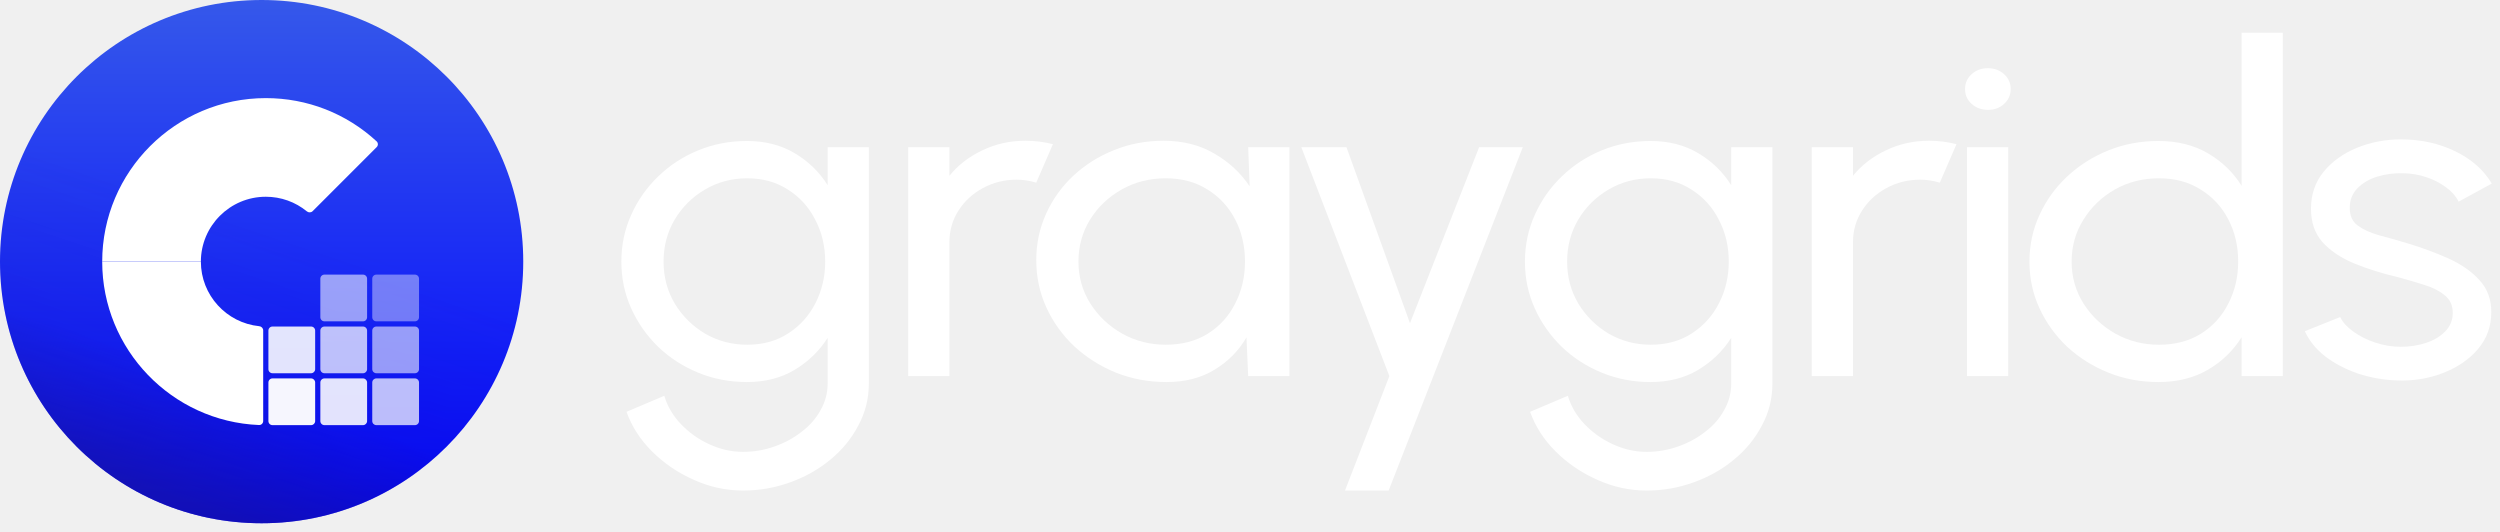
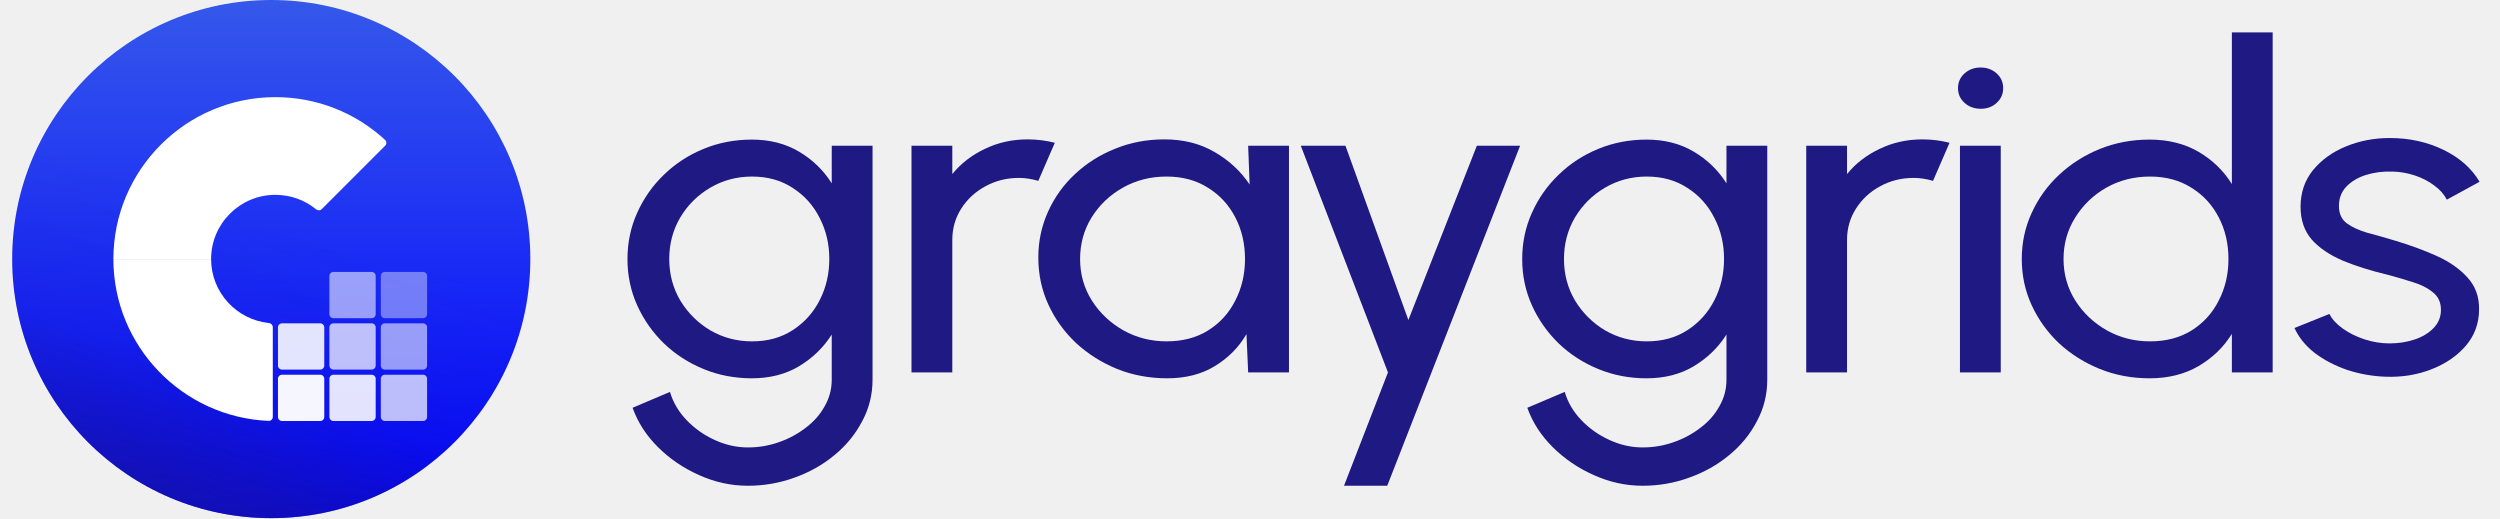
- <svg xmlns="http://www.w3.org/2000/svg" width="160" height="34" viewBox="0 0 160 34" fill="none">
-   <g clip-path="url(#clip0_2128_2)">
-     <path d="M33.488 16.744C33.488 7.497 25.992 0 16.744 0C7.497 0 0 7.497 0 16.744C0 25.992 7.497 33.488 16.744 33.488C25.992 33.488 33.488 25.992 33.488 16.744Z" fill="url(#paint0_linear_2128_2)" />
-     <path d="M33.488 16.744C33.488 7.497 25.992 0 16.744 0C7.497 0 0 7.497 0 16.744C0 25.992 7.497 33.488 16.744 33.488C25.992 33.488 33.488 25.992 33.488 16.744Z" fill="url(#paint1_linear_2128_2)" fill-opacity="0.56" />
-     <path d="M17.011 6.279C19.662 6.279 22.165 7.259 24.102 9.045C24.21 9.144 24.211 9.312 24.108 9.415L20.008 13.515C19.908 13.614 19.749 13.617 19.64 13.528C18.9 12.922 17.981 12.592 17.012 12.592C14.72 12.591 12.856 14.455 12.856 16.744H6.541C6.541 10.974 11.239 6.279 17.011 6.279Z" fill="white" />
-     <path d="M12.856 16.744C12.856 18.893 14.497 20.666 16.593 20.877C16.733 20.891 16.844 21.005 16.844 21.146V26.944C16.844 27.09 16.724 27.208 16.578 27.202C11.004 26.973 6.541 22.37 6.541 16.744H12.856Z" fill="white" />
-     <path opacity="0.56" d="M23.233 17.575H20.763C20.619 17.575 20.502 17.692 20.502 17.836V20.304C20.502 20.448 20.619 20.566 20.763 20.566H23.233C23.377 20.566 23.494 20.448 23.494 20.304V17.836C23.494 17.692 23.377 17.575 23.233 17.575Z" fill="white" />
-     <path opacity="0.4" d="M26.555 17.575H24.086C23.941 17.575 23.824 17.692 23.824 17.836V20.304C23.824 20.448 23.941 20.566 24.086 20.566H26.555C26.699 20.566 26.817 20.448 26.817 20.304V17.836C26.817 17.692 26.699 17.575 26.555 17.575Z" fill="white" />
-     <path opacity="0.72" d="M23.233 20.898H20.763C20.619 20.898 20.502 21.015 20.502 21.159V23.627C20.502 23.771 20.619 23.888 20.763 23.888H23.233C23.377 23.888 23.494 23.771 23.494 23.627V21.159C23.494 21.015 23.377 20.898 23.233 20.898Z" fill="white" />
-     <path opacity="0.88" d="M19.909 20.898H17.439C17.295 20.898 17.178 21.015 17.178 21.159V23.627C17.178 23.771 17.295 23.888 17.439 23.888H19.909C20.053 23.888 20.17 23.771 20.17 23.627V21.159C20.17 21.015 20.053 20.898 19.909 20.898Z" fill="white" />
-     <path opacity="0.56" d="M26.555 20.898H24.086C23.941 20.898 23.824 21.015 23.824 21.159V23.627C23.824 23.771 23.941 23.888 24.086 23.888H26.555C26.699 23.888 26.817 23.771 26.817 23.627V21.159C26.817 21.015 26.699 20.898 26.555 20.898Z" fill="white" />
-     <path opacity="0.88" d="M23.233 24.218H20.763C20.619 24.218 20.502 24.336 20.502 24.48V26.948C20.502 27.092 20.619 27.209 20.763 27.209H23.233C23.377 27.209 23.494 27.092 23.494 26.948V24.48C23.494 24.336 23.377 24.218 23.233 24.218Z" fill="white" />
-     <path opacity="0.96" d="M19.909 24.218H17.439C17.295 24.218 17.178 24.336 17.178 24.48V26.948C17.178 27.092 17.295 27.209 17.439 27.209H19.909C20.053 27.209 20.17 27.092 20.17 26.948V24.48C20.17 24.336 20.053 24.218 19.909 24.218Z" fill="white" />
-     <path opacity="0.72" d="M26.555 24.218H24.086C23.941 24.218 23.824 24.336 23.824 24.48V26.948C23.824 27.092 23.941 27.209 24.086 27.209H26.555C26.699 27.209 26.817 27.092 26.817 26.948V24.48C26.817 24.336 26.699 24.218 26.555 24.218Z" fill="white" />
-     <path d="M52.969 9.419H55.606V24.538C55.606 25.506 55.381 26.404 54.931 27.234C54.492 28.074 53.895 28.802 53.142 29.417C52.388 30.042 51.53 30.526 50.568 30.868C49.605 31.22 48.6 31.395 47.553 31.395C46.465 31.395 45.413 31.166 44.398 30.707C43.383 30.257 42.494 29.652 41.73 28.89C40.976 28.138 40.432 27.293 40.097 26.355L42.514 25.33C42.713 26.004 43.069 26.609 43.582 27.146C44.105 27.693 44.712 28.123 45.403 28.436C46.104 28.758 46.821 28.919 47.553 28.919C48.244 28.919 48.909 28.807 49.547 28.582C50.196 28.358 50.777 28.045 51.289 27.645C51.813 27.254 52.221 26.79 52.514 26.253C52.817 25.725 52.969 25.154 52.969 24.538V21.623C52.435 22.463 51.729 23.147 50.85 23.674C49.981 24.192 48.966 24.451 47.805 24.451C46.695 24.451 45.654 24.25 44.681 23.85C43.708 23.45 42.855 22.898 42.122 22.194C41.389 21.481 40.814 20.661 40.395 19.733C39.977 18.805 39.767 17.809 39.767 16.744C39.767 15.68 39.977 14.683 40.395 13.755C40.814 12.818 41.389 11.997 42.122 11.294C42.855 10.581 43.708 10.024 44.681 9.624C45.654 9.223 46.695 9.023 47.805 9.023C48.966 9.023 49.981 9.282 50.85 9.799C51.729 10.317 52.435 11.001 52.969 11.851V9.419ZM47.82 22.062C48.836 22.062 49.715 21.818 50.458 21.33C51.211 20.842 51.792 20.192 52.2 19.381C52.608 18.571 52.812 17.692 52.812 16.744C52.812 15.767 52.603 14.879 52.184 14.078C51.776 13.267 51.195 12.622 50.442 12.144C49.699 11.655 48.825 11.411 47.82 11.411C46.837 11.411 45.937 11.65 45.12 12.129C44.304 12.608 43.655 13.252 43.174 14.063C42.703 14.864 42.468 15.758 42.468 16.744C42.468 17.731 42.708 18.629 43.19 19.44C43.681 20.241 44.33 20.881 45.136 21.359C45.952 21.828 46.847 22.062 47.82 22.062Z" fill="white" />
-     <path d="M58.125 24.07V9.419H60.762V11.25C61.317 10.566 62.018 10.024 62.866 9.624C63.714 9.213 64.634 9.008 65.629 9.008C66.236 9.008 66.822 9.082 67.387 9.228L66.319 11.69C65.89 11.562 65.472 11.499 65.064 11.499C64.279 11.499 63.557 11.68 62.897 12.041C62.248 12.393 61.73 12.871 61.343 13.477C60.956 14.082 60.762 14.757 60.762 15.499V24.07H58.125Z" fill="white" />
-     <path d="M79.884 9.419H82.521V24.07H79.884L79.774 21.594C79.282 22.444 78.602 23.132 77.733 23.66C76.875 24.187 75.85 24.451 74.656 24.451C73.505 24.451 72.427 24.25 71.423 23.85C70.418 23.44 69.528 22.878 68.754 22.165C67.99 21.442 67.394 20.612 66.965 19.674C66.535 18.737 66.321 17.726 66.321 16.642C66.321 15.597 66.53 14.61 66.949 13.682C67.368 12.754 67.948 11.944 68.691 11.25C69.445 10.547 70.314 10 71.297 9.609C72.281 9.209 73.338 9.008 74.468 9.008C75.703 9.008 76.786 9.282 77.718 9.829C78.649 10.366 79.402 11.064 79.978 11.924L79.884 9.419ZM74.609 22.062C75.645 22.062 76.54 21.828 77.294 21.359C78.058 20.881 78.644 20.236 79.052 19.425C79.47 18.615 79.68 17.721 79.68 16.744C79.68 15.748 79.47 14.849 79.052 14.048C78.633 13.238 78.042 12.598 77.278 12.129C76.525 11.65 75.635 11.411 74.609 11.411C73.573 11.411 72.632 11.65 71.784 12.129C70.936 12.608 70.261 13.252 69.759 14.063C69.267 14.864 69.021 15.758 69.021 16.744C69.021 17.731 69.277 18.629 69.79 19.44C70.303 20.241 70.983 20.881 71.831 21.359C72.679 21.828 73.605 22.062 74.609 22.062Z" fill="white" />
-     <path d="M94.665 9.419H97.46L88.873 31.395H86.079L88.92 24.07L83.284 9.419H86.173L90.238 20.685L94.665 9.419Z" fill="white" />
-     <path d="M110.798 9.419H113.435V24.538C113.435 25.506 113.21 26.404 112.76 27.234C112.321 28.074 111.724 28.802 110.97 29.417C110.217 30.042 109.359 30.526 108.396 30.868C107.433 31.22 106.429 31.395 105.382 31.395C104.294 31.395 103.242 31.166 102.227 30.707C101.212 30.257 100.323 29.652 99.558 28.89C98.805 28.138 98.26 27.293 97.926 26.355L100.343 25.33C100.542 26.004 100.898 26.609 101.411 27.146C101.934 27.693 102.541 28.123 103.232 28.436C103.933 28.758 104.649 28.919 105.382 28.919C106.073 28.919 106.738 28.807 107.376 28.582C108.025 28.358 108.606 28.045 109.118 27.645C109.642 27.254 110.049 26.79 110.342 26.253C110.647 25.725 110.798 25.154 110.798 24.538V21.623C110.264 22.463 109.558 23.147 108.679 23.674C107.81 24.192 106.795 24.451 105.633 24.451C104.524 24.451 103.483 24.25 102.51 23.85C101.537 23.45 100.684 22.898 99.951 22.194C99.219 21.481 98.643 20.661 98.224 19.733C97.806 18.805 97.596 17.809 97.596 16.744C97.596 15.68 97.806 14.683 98.224 13.755C98.643 12.818 99.219 11.997 99.951 11.294C100.684 10.581 101.537 10.024 102.51 9.624C103.483 9.223 104.524 9.023 105.633 9.023C106.795 9.023 107.81 9.282 108.679 9.799C109.558 10.317 110.264 11.001 110.798 11.851V9.419ZM105.649 22.062C106.664 22.062 107.543 21.818 108.287 21.33C109.04 20.842 109.62 20.192 110.029 19.381C110.437 18.571 110.641 17.692 110.641 16.744C110.641 15.767 110.432 14.879 110.013 14.078C109.605 13.267 109.024 12.622 108.271 12.144C107.527 11.655 106.654 11.411 105.649 11.411C104.665 11.411 103.766 11.65 102.949 12.129C102.133 12.608 101.484 13.252 101.003 14.063C100.532 14.864 100.296 15.758 100.296 16.744C100.296 17.731 100.537 18.629 101.019 19.44C101.51 20.241 102.159 20.881 102.965 21.359C103.781 21.828 104.676 22.062 105.649 22.062Z" fill="white" />
-     <path d="M115.953 24.07V9.419H118.591V11.25C119.146 10.566 119.847 10.024 120.695 9.624C121.542 9.213 122.463 9.008 123.458 9.008C124.064 9.008 124.65 9.082 125.216 9.228L124.148 11.69C123.719 11.562 123.3 11.499 122.892 11.499C122.107 11.499 121.385 11.68 120.726 12.041C120.077 12.393 119.559 12.871 119.172 13.477C118.785 14.082 118.591 14.757 118.591 15.499V24.07H115.953Z" fill="white" />
-     <path d="M125.888 9.419H128.526V24.07H125.888V9.419ZM127.239 7.031C126.82 7.031 126.47 6.904 126.187 6.65C125.904 6.396 125.763 6.078 125.763 5.697C125.763 5.316 125.904 4.999 126.187 4.745C126.47 4.491 126.815 4.364 127.223 4.364C127.632 4.364 127.977 4.491 128.26 4.745C128.541 4.999 128.683 5.316 128.683 5.697C128.683 6.078 128.541 6.396 128.26 6.65C127.987 6.904 127.646 7.031 127.239 7.031Z" fill="white" />
-     <path d="M143.463 2.093H146.1V24.07H143.463V21.579C142.929 22.439 142.212 23.132 141.313 23.66C140.412 24.187 139.355 24.451 138.141 24.451C137.001 24.451 135.933 24.25 134.939 23.85C133.945 23.45 133.066 22.898 132.301 22.194C131.548 21.481 130.957 20.661 130.528 19.733C130.099 18.805 129.885 17.809 129.885 16.744C129.885 15.68 130.099 14.683 130.528 13.755C130.957 12.818 131.548 11.997 132.301 11.294C133.066 10.581 133.945 10.024 134.939 9.624C135.933 9.223 137.001 9.023 138.141 9.023C139.355 9.023 140.412 9.287 141.313 9.814C142.212 10.342 142.929 11.035 143.463 11.895V2.093ZM138.173 22.063C139.208 22.063 140.103 21.828 140.857 21.359C141.621 20.881 142.207 20.236 142.615 19.425C143.033 18.615 143.243 17.721 143.243 16.744C143.243 15.748 143.033 14.849 142.615 14.048C142.196 13.238 141.606 12.598 140.841 12.129C140.087 11.65 139.198 11.411 138.173 11.411C137.137 11.411 136.194 11.65 135.347 12.129C134.51 12.608 133.84 13.252 133.338 14.063C132.835 14.864 132.584 15.758 132.584 16.744C132.584 17.731 132.841 18.629 133.353 19.44C133.866 20.241 134.547 20.881 135.394 21.359C136.242 21.828 137.168 22.063 138.173 22.063Z" fill="white" />
-     <path d="M153.398 24.348C152.55 24.319 151.724 24.172 150.917 23.909C150.122 23.635 149.421 23.269 148.814 22.81C148.218 22.341 147.783 21.804 147.511 21.198L149.771 20.29C149.928 20.622 150.211 20.934 150.62 21.227C151.027 21.52 151.499 21.755 152.032 21.931C152.566 22.107 153.105 22.194 153.649 22.194C154.224 22.194 154.764 22.111 155.266 21.945C155.768 21.779 156.176 21.535 156.49 21.213C156.815 20.881 156.977 20.485 156.977 20.026C156.977 19.538 156.799 19.157 156.443 18.883C156.098 18.6 155.659 18.38 155.125 18.224C154.601 18.058 154.068 17.901 153.524 17.755C152.446 17.501 151.483 17.198 150.635 16.847C149.787 16.485 149.117 16.031 148.626 15.484C148.144 14.927 147.903 14.219 147.903 13.36C147.903 12.451 148.17 11.665 148.704 11.001C149.248 10.337 149.96 9.824 150.839 9.463C151.718 9.101 152.66 8.92 153.664 8.92C154.931 8.92 156.087 9.174 157.134 9.682C158.18 10.19 158.96 10.879 159.473 11.748L157.353 12.905C157.176 12.554 156.903 12.246 156.538 11.982C156.171 11.709 155.753 11.494 155.282 11.338C154.81 11.182 154.329 11.098 153.837 11.089C153.231 11.069 152.66 11.143 152.126 11.309C151.603 11.475 151.18 11.729 150.855 12.07C150.54 12.402 150.384 12.818 150.384 13.316C150.384 13.804 150.552 14.175 150.886 14.429C151.232 14.683 151.676 14.888 152.22 15.045C152.775 15.191 153.377 15.362 154.026 15.557C154.978 15.841 155.868 16.168 156.694 16.539C157.521 16.91 158.185 17.374 158.687 17.931C159.201 18.488 159.452 19.176 159.441 19.997C159.441 20.895 159.153 21.682 158.578 22.356C158.003 23.02 157.254 23.528 156.333 23.879C155.422 24.231 154.445 24.387 153.398 24.348Z" fill="white" />
+ <svg xmlns="http://www.w3.org/2000/svg" width="193" height="40" viewBox="0 0 193 40" fill="none">
+   <g clip-path="url(#clip0_2911_90)">
+     <path d="M40.941 20C40.941 8.954 31.987 0 20.941 0C9.895 0 0.941 8.954 0.941 20C0.941 31.046 9.895 40 20.941 40C31.987 40 40.941 31.046 40.941 20Z" fill="url(#paint0_linear_2911_90)" />
+     <path d="M40.941 20C40.941 8.954 31.987 0 20.941 0C9.895 0 0.941 8.954 0.941 20C0.941 31.046 9.895 40 20.941 40C31.987 40 40.941 31.046 40.941 20Z" fill="url(#paint1_linear_2911_90)" fill-opacity="0.56" />
+     <path d="M21.259 7.5C24.427 7.5 27.416 8.67 29.73 10.803C29.858 10.922 29.86 11.123 29.736 11.246L24.839 16.143C24.721 16.262 24.53 16.265 24.4 16.158C23.516 15.434 22.418 15.041 21.262 15.041C18.523 15.039 16.297 17.266 16.297 20H8.754C8.754 13.107 14.365 7.5 21.259 7.5Z" fill="white" />
+     <path d="M16.297 20C16.297 22.566 18.258 24.685 20.761 24.936C20.927 24.953 21.06 25.09 21.06 25.257V32.183C21.06 32.357 20.916 32.498 20.742 32.491C14.085 32.218 8.754 26.719 8.754 20H16.297Z" fill="white" />
+     <path opacity="0.56" d="M28.691 20.992H25.742C25.569 20.992 25.429 21.132 25.429 21.305V24.252C25.429 24.425 25.569 24.564 25.742 24.564H28.691C28.863 24.564 29.003 24.425 29.003 24.252V21.305C29.003 21.132 28.863 20.992 28.691 20.992Z" fill="white" />
+     <path opacity="0.4" d="M32.659 20.992H29.71C29.538 20.992 29.398 21.132 29.398 21.305V24.252C29.398 24.425 29.538 24.564 29.71 24.564H32.659C32.832 24.564 32.972 24.425 32.972 24.252V21.305C32.972 21.132 32.832 20.992 32.659 20.992Z" fill="white" />
+     <path opacity="0.72" d="M28.691 24.961H25.742C25.569 24.961 25.429 25.101 25.429 25.274V28.221C25.429 28.393 25.569 28.533 25.742 28.533H28.691C28.863 28.533 29.003 28.393 29.003 28.221V25.274C29.003 25.101 28.863 24.961 28.691 24.961Z" fill="white" />
+     <path opacity="0.88" d="M24.721 24.961H21.772C21.599 24.961 21.459 25.101 21.459 25.274V28.221C21.459 28.393 21.599 28.533 21.772 28.533H24.721C24.894 28.533 25.034 28.393 25.034 28.221V25.274C25.034 25.101 24.894 24.961 24.721 24.961Z" fill="white" />
+     <path opacity="0.56" d="M32.659 24.961H29.71C29.538 24.961 29.398 25.101 29.398 25.274V28.221C29.398 28.393 29.538 28.533 29.71 28.533H32.659C32.832 28.533 32.972 28.393 32.972 28.221V25.274C32.972 25.101 32.832 24.961 32.659 24.961Z" fill="white" />
+     <path opacity="0.88" d="M28.691 28.928H25.742C25.569 28.928 25.429 29.067 25.429 29.24V32.187C25.429 32.36 25.569 32.5 25.742 32.5H28.691C28.863 32.5 29.003 32.36 29.003 32.187V29.24C29.003 29.067 28.863 28.928 28.691 28.928Z" fill="white" />
+     <path opacity="0.96" d="M24.721 28.928H21.772C21.599 28.928 21.459 29.067 21.459 29.24V32.187C21.459 32.36 21.599 32.5 21.772 32.5H24.721C24.894 32.5 25.034 32.36 25.034 32.187V29.24C25.034 29.067 24.894 28.928 24.721 28.928Z" fill="white" />
+     <path opacity="0.72" d="M32.659 28.928H29.71C29.538 28.928 29.398 29.067 29.398 29.24V32.187C29.398 32.36 29.538 32.5 29.71 32.5H32.659C32.832 32.5 32.972 32.36 32.972 32.187V29.24C32.972 29.067 32.832 28.928 32.659 28.928Z" fill="white" />
+     <path d="M64.21 11.25H67.36V29.31C67.36 30.465 67.091 31.538 66.554 32.53C66.029 33.533 65.316 34.402 64.416 35.138C63.516 35.884 62.491 36.462 61.341 36.87C60.191 37.29 58.991 37.5 57.741 37.5C56.441 37.5 55.185 37.226 53.972 36.678C52.76 36.141 51.697 35.417 50.785 34.507C49.885 33.609 49.235 32.6 48.835 31.48L51.722 30.255C51.96 31.06 52.385 31.783 52.997 32.425C53.622 33.078 54.347 33.592 55.172 33.965C56.01 34.35 56.866 34.542 57.741 34.542C58.566 34.542 59.36 34.408 60.122 34.14C60.897 33.872 61.591 33.498 62.204 33.02C62.829 32.553 63.316 31.999 63.666 31.358C64.029 30.728 64.21 30.045 64.21 29.31V25.827C63.572 26.831 62.729 27.647 61.679 28.277C60.641 28.896 59.429 29.205 58.041 29.205C56.716 29.205 55.472 28.966 54.31 28.488C53.147 28.009 52.129 27.35 51.254 26.51C50.379 25.658 49.691 24.678 49.191 23.57C48.691 22.462 48.441 21.272 48.441 20C48.441 18.728 48.691 17.538 49.191 16.43C49.691 15.31 50.379 14.33 51.254 13.49C52.129 12.638 53.147 11.973 54.31 11.495C55.472 11.017 56.716 10.777 58.041 10.777C59.429 10.777 60.641 11.087 61.679 11.705C62.729 12.323 63.572 13.14 64.21 14.155V11.25ZM58.06 26.353C59.272 26.353 60.322 26.061 61.21 25.478C62.11 24.894 62.804 24.118 63.291 23.15C63.779 22.182 64.022 21.132 64.022 20C64.022 18.833 63.772 17.772 63.272 16.815C62.785 15.847 62.091 15.077 61.191 14.505C60.304 13.922 59.26 13.63 58.06 13.63C56.885 13.63 55.81 13.916 54.835 14.488C53.86 15.059 53.085 15.829 52.51 16.798C51.947 17.754 51.666 18.822 51.666 20C51.666 21.178 51.954 22.252 52.529 23.22C53.116 24.177 53.891 24.941 54.854 25.513C55.829 26.073 56.897 26.353 58.06 26.353Z" fill="#1E1983" />
+     <path d="M70.368 28.75V11.25H73.518V13.438C74.181 12.621 75.018 11.973 76.031 11.495C77.043 11.005 78.143 10.76 79.331 10.76C80.056 10.76 80.756 10.848 81.431 11.023L80.156 13.963C79.643 13.811 79.143 13.735 78.656 13.735C77.718 13.735 76.856 13.951 76.068 14.383C75.293 14.803 74.675 15.374 74.212 16.098C73.75 16.821 73.518 17.626 73.518 18.513V28.75H70.368Z" fill="#1E1983" />
+     <path d="M96.358 11.25H99.508V28.75H96.358L96.227 25.793C95.639 26.808 94.827 27.63 93.789 28.26C92.764 28.89 91.539 29.205 90.114 29.205C88.739 29.205 87.452 28.966 86.252 28.488C85.052 27.997 83.989 27.327 83.064 26.475C82.152 25.612 81.439 24.62 80.927 23.5C80.414 22.38 80.158 21.172 80.158 19.878C80.158 18.629 80.408 17.451 80.908 16.343C81.408 15.234 82.102 14.266 82.989 13.438C83.889 12.598 84.927 11.944 86.102 11.477C87.277 10.999 88.539 10.76 89.889 10.76C91.364 10.76 92.658 11.087 93.77 11.74C94.883 12.382 95.783 13.216 96.471 14.243L96.358 11.25ZM90.058 26.352C91.296 26.352 92.364 26.073 93.264 25.512C94.177 24.941 94.877 24.171 95.364 23.203C95.864 22.234 96.114 21.167 96.114 20C96.114 18.81 95.864 17.737 95.364 16.78C94.864 15.812 94.158 15.048 93.246 14.488C92.346 13.916 91.283 13.63 90.058 13.63C88.82 13.63 87.695 13.916 86.683 14.488C85.671 15.059 84.864 15.829 84.264 16.797C83.677 17.754 83.383 18.822 83.383 20C83.383 21.178 83.689 22.252 84.302 23.22C84.914 24.177 85.727 24.941 86.739 25.512C87.752 26.073 88.858 26.352 90.058 26.352Z" fill="#1E1983" />
+     <path d="M114.013 11.25H117.351L107.095 37.5H103.757L107.151 28.75L100.42 11.25H103.87L108.726 24.707L114.013 11.25Z" fill="#1E1983" />
+     <path d="M133.283 11.25H136.433V29.31C136.433 30.465 136.164 31.538 135.627 32.53C135.102 33.533 134.389 34.402 133.489 35.138C132.589 35.884 131.564 36.462 130.414 36.87C129.264 37.29 128.064 37.5 126.814 37.5C125.514 37.5 124.258 37.226 123.046 36.678C121.833 36.141 120.771 35.417 119.858 34.507C118.958 33.609 118.308 32.6 117.908 31.48L120.796 30.255C121.033 31.06 121.458 31.783 122.071 32.425C122.696 33.078 123.421 33.592 124.246 33.965C125.083 34.35 125.939 34.542 126.814 34.542C127.639 34.542 128.433 34.408 129.196 34.14C129.971 33.872 130.664 33.498 131.277 33.02C131.902 32.553 132.389 31.999 132.739 31.358C133.102 30.728 133.283 30.045 133.283 29.31V25.827C132.646 26.831 131.802 27.647 130.752 28.277C129.714 28.896 128.502 29.205 127.114 29.205C125.789 29.205 124.546 28.966 123.383 28.488C122.221 28.009 121.202 27.35 120.327 26.51C119.452 25.658 118.764 24.678 118.264 23.57C117.764 22.462 117.514 21.272 117.514 20C117.514 18.728 117.764 17.538 118.264 16.43C118.764 15.31 119.452 14.33 120.327 13.49C121.202 12.638 122.221 11.973 123.383 11.495C124.546 11.017 125.789 10.777 127.114 10.777C128.502 10.777 129.714 11.087 130.752 11.705C131.802 12.323 132.646 13.14 133.283 14.155V11.25ZM127.133 26.353C128.346 26.353 129.396 26.061 130.283 25.478C131.183 24.894 131.877 24.118 132.364 23.15C132.852 22.182 133.096 21.132 133.096 20C133.096 18.833 132.846 17.772 132.346 16.815C131.858 15.847 131.164 15.077 130.264 14.505C129.377 13.922 128.333 13.63 127.133 13.63C125.958 13.63 124.883 13.916 123.908 14.488C122.933 15.059 122.158 15.829 121.583 16.798C121.021 17.754 120.739 18.822 120.739 20C120.739 21.178 121.027 22.252 121.602 23.22C122.189 24.177 122.964 24.941 123.927 25.513C124.902 26.073 125.971 26.353 127.133 26.353Z" fill="#1E1983" />
+     <path d="M139.441 28.75V11.25H142.591V13.438C143.254 12.621 144.091 11.973 145.104 11.495C146.117 11.005 147.217 10.76 148.404 10.76C149.129 10.76 149.829 10.848 150.504 11.023L149.229 13.963C148.717 13.811 148.217 13.735 147.729 13.735C146.791 13.735 145.929 13.951 145.141 14.383C144.367 14.803 143.748 15.374 143.286 16.098C142.823 16.821 142.591 17.626 142.591 18.513V28.75H139.441Z" fill="#1E1983" />
+     <path d="M151.308 11.25H154.458V28.75H151.308V11.25ZM152.921 8.397C152.421 8.397 152.002 8.246 151.664 7.942C151.327 7.639 151.158 7.26 151.158 6.805C151.158 6.35 151.327 5.971 151.664 5.667C152.002 5.364 152.414 5.212 152.902 5.212C153.39 5.212 153.802 5.364 154.14 5.667C154.477 5.971 154.645 6.35 154.645 6.805C154.645 7.26 154.477 7.639 154.14 7.942C153.814 8.246 153.408 8.397 152.921 8.397Z" fill="#1E1983" />
+     <path d="M172.3 2.5H175.45V28.75H172.3V25.775C171.662 26.802 170.805 27.63 169.731 28.26C168.655 28.89 167.393 29.205 165.943 29.205C164.581 29.205 163.305 28.966 162.118 28.488C160.931 28.009 159.881 27.35 158.968 26.51C158.068 25.658 157.362 24.678 156.85 23.57C156.337 22.462 156.081 21.272 156.081 20C156.081 18.728 156.337 17.538 156.85 16.43C157.362 15.31 158.068 14.33 158.968 13.49C159.881 12.638 160.931 11.973 162.118 11.495C163.305 11.017 164.581 10.777 165.943 10.777C167.393 10.777 168.655 11.092 169.731 11.723C170.805 12.353 171.662 13.181 172.3 14.208V2.5ZM165.981 26.353C167.218 26.353 168.287 26.073 169.187 25.513C170.1 24.941 170.8 24.171 171.287 23.203C171.787 22.234 172.037 21.167 172.037 20C172.037 18.81 171.787 17.737 171.287 16.78C170.787 15.812 170.081 15.048 169.168 14.488C168.268 13.916 167.205 13.63 165.981 13.63C164.743 13.63 163.618 13.916 162.605 14.488C161.605 15.059 160.805 15.829 160.205 16.798C159.605 17.754 159.305 18.822 159.305 20C159.305 21.178 159.612 22.252 160.224 23.22C160.837 24.177 161.65 24.941 162.662 25.513C163.674 26.073 164.781 26.353 165.981 26.353Z" fill="#1E1983" />
+     <path d="M184.166 29.082C183.153 29.047 182.166 28.873 181.203 28.557C180.253 28.231 179.417 27.793 178.691 27.245C177.979 26.685 177.46 26.043 177.134 25.32L179.834 24.235C180.022 24.632 180.36 25.005 180.848 25.355C181.334 25.705 181.898 25.985 182.534 26.195C183.172 26.405 183.816 26.51 184.466 26.51C185.153 26.51 185.798 26.411 186.398 26.213C186.998 26.014 187.484 25.723 187.86 25.338C188.248 24.941 188.441 24.468 188.441 23.92C188.441 23.337 188.229 22.882 187.803 22.555C187.391 22.217 186.866 21.954 186.229 21.767C185.603 21.569 184.966 21.382 184.316 21.208C183.029 20.904 181.879 20.543 180.866 20.123C179.853 19.691 179.053 19.148 178.466 18.495C177.891 17.83 177.603 16.984 177.603 15.958C177.603 14.873 177.922 13.933 178.56 13.14C179.21 12.347 180.06 11.734 181.11 11.303C182.16 10.871 183.284 10.655 184.484 10.655C185.998 10.655 187.379 10.958 188.629 11.565C189.879 12.172 190.81 12.994 191.422 14.033L188.891 15.415C188.679 14.995 188.353 14.628 187.916 14.313C187.479 13.986 186.979 13.729 186.416 13.543C185.853 13.356 185.279 13.257 184.691 13.245C183.966 13.222 183.284 13.309 182.648 13.508C182.022 13.706 181.517 14.009 181.129 14.417C180.753 14.814 180.566 15.31 180.566 15.905C180.566 16.488 180.766 16.932 181.166 17.235C181.579 17.538 182.11 17.783 182.76 17.97C183.422 18.145 184.141 18.349 184.916 18.583C186.053 18.921 187.116 19.312 188.103 19.755C189.091 20.198 189.884 20.753 190.484 21.418C191.098 22.083 191.398 22.905 191.384 23.885C191.384 24.958 191.041 25.898 190.353 26.703C189.666 27.496 188.772 28.102 187.672 28.522C186.584 28.943 185.416 29.129 184.166 29.082Z" fill="#1E1983" />
  </g>
  <defs>
-     <linearGradient id="paint0_linear_2128_2" x1="16.744" y1="0" x2="16.744" y2="33.488" gradientUnits="userSpaceOnUse">
+     <linearGradient id="paint0_linear_2911_90" x1="20.941" y1="0" x2="20.941" y2="40" gradientUnits="userSpaceOnUse">
      <stop stop-color="#3558EA" />
      <stop offset="1" stop-color="#0000FF" />
    </linearGradient>
-     <linearGradient id="paint1_linear_2128_2" x1="21.199" y1="4.865" x2="6.449" y2="48.814" gradientUnits="userSpaceOnUse">
+     <linearGradient id="paint1_linear_2911_90" x1="26.263" y1="5.81" x2="8.644" y2="58.305" gradientUnits="userSpaceOnUse">
      <stop offset="0.216" stop-color="#1E1983" stop-opacity="0" />
      <stop offset="0.447" stop-color="#1E1983" stop-opacity="0.19" />
      <stop offset="0.62" stop-color="#1E1983" />
    </linearGradient>
-     <clipPath id="clip0_2128_2">
-       <rect width="160" height="33.488" fill="white" />
+     <clipPath id="clip0_2911_90">
+       <rect width="191.111" height="40" fill="white" transform="translate(0.941162)" />
    </clipPath>
  </defs>
</svg>
